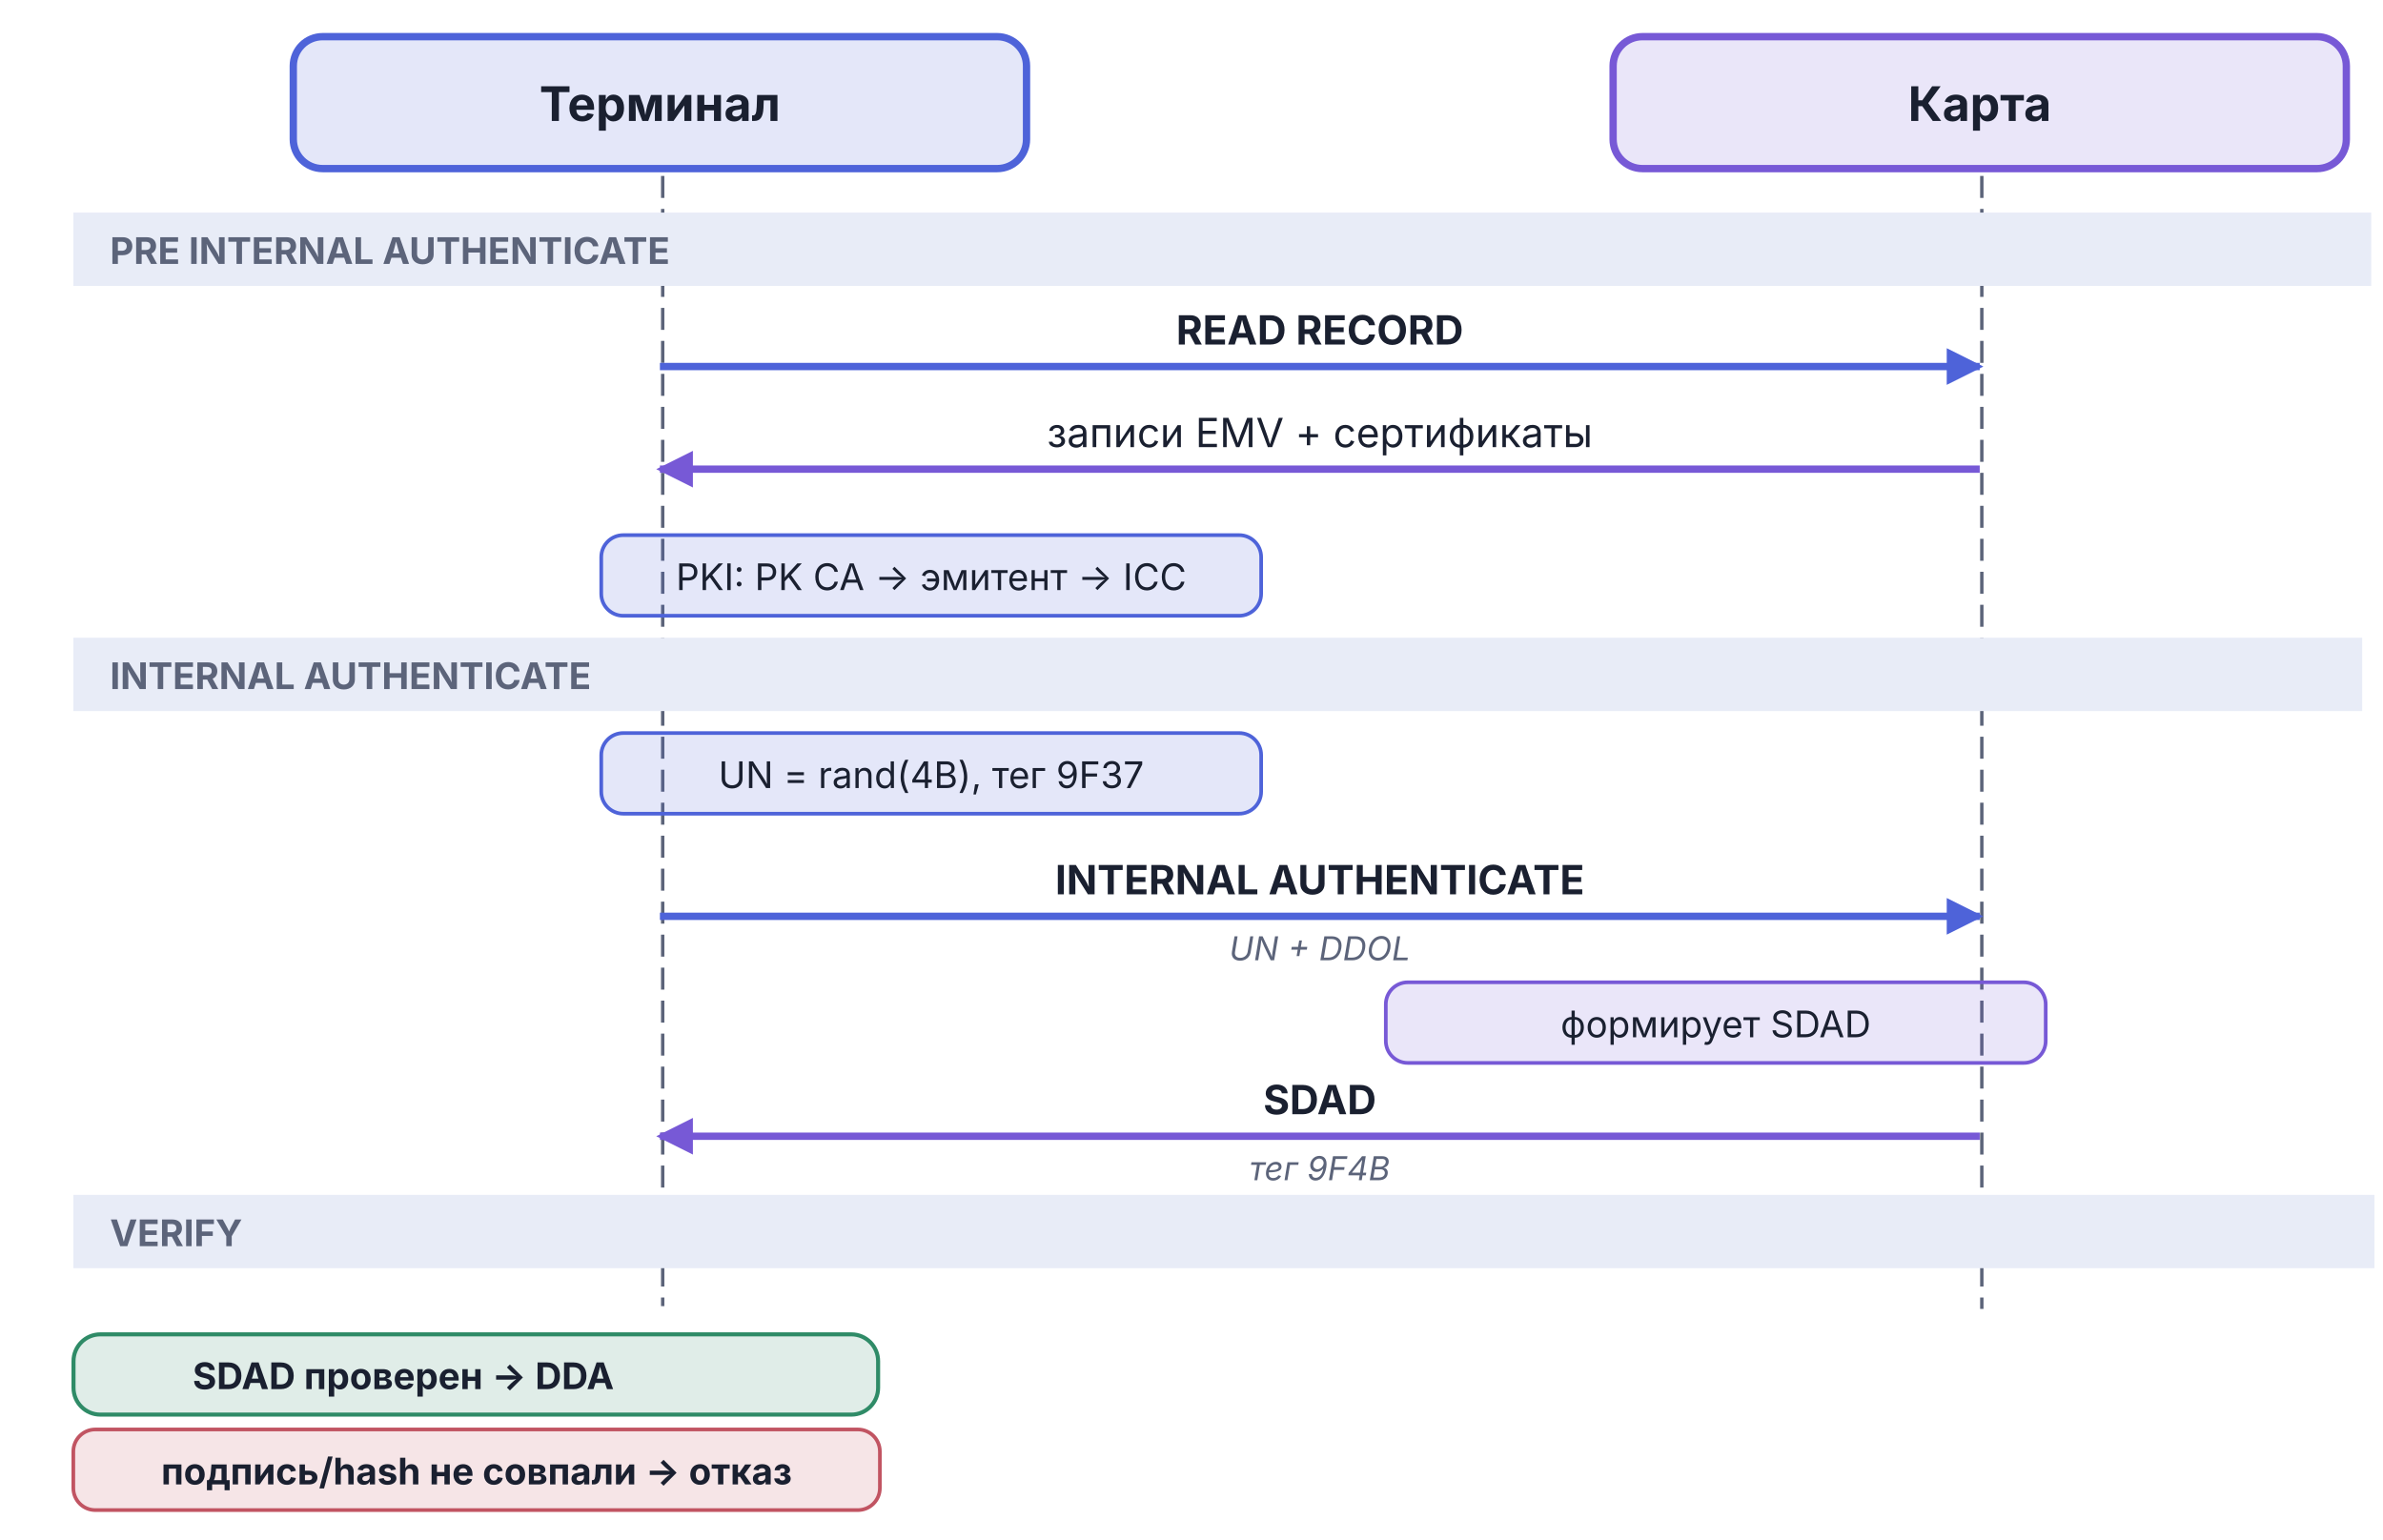
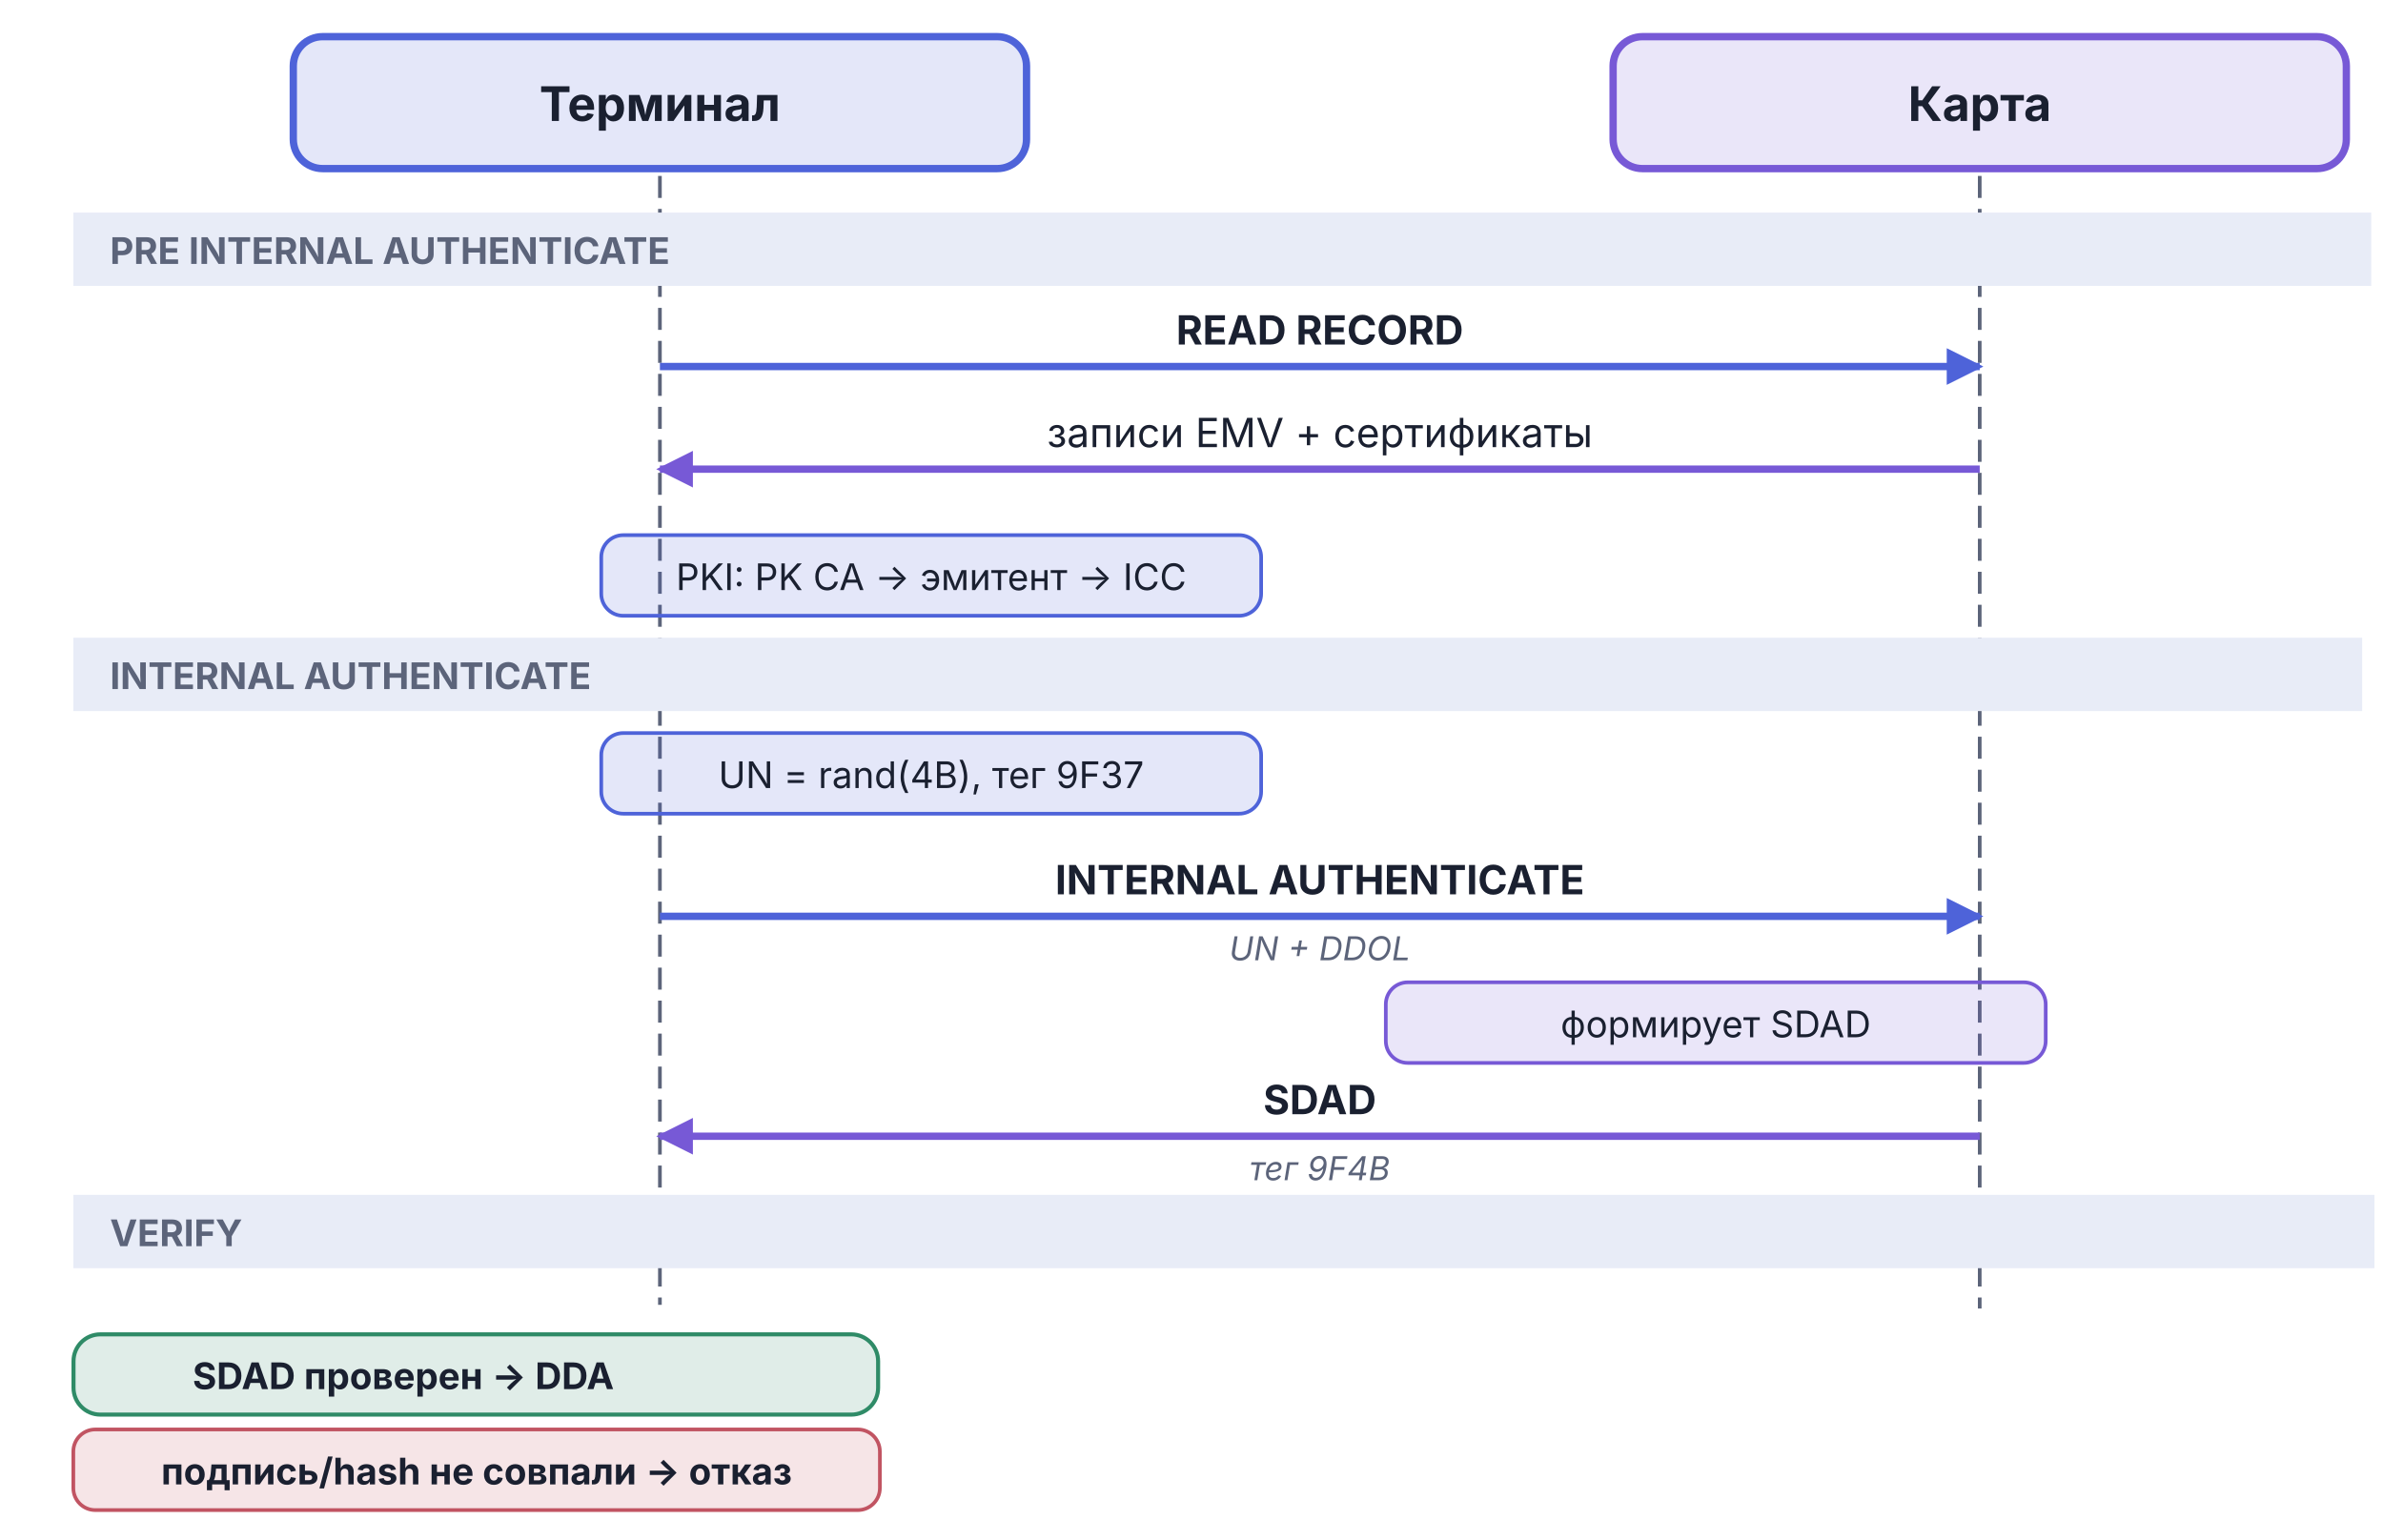
<svg xmlns="http://www.w3.org/2000/svg" viewBox="0 0 650 420" width="650" height="420" version="1.1" id="svg17">
  <defs id="defs2">
    <marker id="arr-AccentA" viewBox="0 0 10 10" refX="9" refY="5" markerWidth="5" markerHeight="5" orient="auto">
-       <path d="M 0,0 10,5 0,10 Z" fill="#4e63d9" id="path1" />
+       <path d="M 0,0 10,5 0,10 Z" fill="#4E63D9" id="path1" />
    </marker>
    <marker id="arr-AccentB" viewBox="0 0 10 10" refX="9" refY="5" markerWidth="5" markerHeight="5" orient="auto">
-       <path d="M 0,0 10,5 0,10 Z" fill="#7759d6" id="path2" />
+       <path d="M 0,0 10,5 0,10 Z" fill="#7759D6" id="path2" />
    </marker>
  </defs>
-   <rect x="80" y="10" width="200" height="36" rx="8" fill="#4e63d9" fill-opacity="0.15" stroke="#4e63d9" stroke-width="2" id="rect2" />
-   <text x="180" y="33" text-anchor="middle" font-family="Inter, '-apple-system', BlinkMacSystemFont, 'Helvetica Neue', Arial, sans-serif" font-size="13px" font-weight="bold" fill="#1a2030" id="text2">Терминал</text>
-   <rect x="440" y="10" width="200" height="36" rx="8" fill="#7759d6" fill-opacity="0.15" stroke="#7759d6" stroke-width="2" id="rect3" />
-   <text x="540" y="33" text-anchor="middle" font-family="Inter, '-apple-system', BlinkMacSystemFont, 'Helvetica Neue', Arial, sans-serif" font-size="13px" font-weight="bold" fill="#1a2030" id="text3">Карта</text>
-   <line x1="180.761" y1="48" x2="180.761" y2="356.353" stroke="#5c647a" stroke-width="0.923" stroke-dasharray="6, 3" id="line3" />
-   <line x1="540.571" y1="48" x2="540.571" y2="357.114" stroke="#5c647a" stroke-width="0.924" stroke-dasharray="6, 3" id="line4" />
-   <rect x="20" y="58" width="626.792" height="20" fill="#e8ecf7" id="rect4" style="stroke-width:0.96" />
-   <text x="30" y="72" text-anchor="start" font-family="Inter, '-apple-system', BlinkMacSystemFont, 'Helvetica Neue', Arial, sans-serif" font-size="10px" font-weight="bold" fill="#5c647a" id="text4">PRE INTERNAL AUTHENTICATE</text>
-   <line x1="180" y1="100" x2="540" y2="100" stroke="#4e63d9" stroke-width="2" marker-end="url(#arr-AccentA)" id="line5" />
-   <text x="360" y="94" text-anchor="middle" font-family="Inter, '-apple-system', BlinkMacSystemFont, 'Helvetica Neue', Arial, sans-serif" font-size="11px" font-weight="bold" fill="#1a2030" id="text5">READ RECORD</text>
-   <line x1="540" y1="128" x2="180" y2="128" stroke="#7759d6" stroke-width="2" marker-end="url(#arr-AccentB)" id="line6" />
-   <text x="360" y="122" text-anchor="middle" font-family="Inter, '-apple-system', BlinkMacSystemFont, 'Helvetica Neue', Arial, sans-serif" font-size="11px" fill="#1a2030" id="text6">записи EMV + сертификаты</text>
-   <rect x="164" y="146" width="180" height="22" rx="6" fill="#4e63d9" fill-opacity="0.15" stroke="#4e63d9" stroke-width="1" id="rect6" />
-   <text x="254" y="161" text-anchor="middle" font-family="Inter, '-apple-system', BlinkMacSystemFont, 'Helvetica Neue', Arial, sans-serif" font-size="10px" fill="#1a2030" id="text7">PKI: PK CA → эмитент → ICC</text>
-   <rect x="20" y="174" width="624.324" height="20" fill="#e8ecf7" id="rect7" style="stroke-width:0.958" />
-   <text x="30" y="188" text-anchor="start" font-family="Inter, '-apple-system', BlinkMacSystemFont, 'Helvetica Neue', Arial, sans-serif" font-size="10px" font-weight="bold" fill="#5c647a" id="text8">INTERNAL AUTHENTICATE</text>
-   <rect x="164" y="200" width="180" height="22" rx="6" fill="#4e63d9" fill-opacity="0.15" stroke="#4e63d9" stroke-width="1" id="rect8" />
-   <text x="254" y="215" text-anchor="middle" font-family="Inter, '-apple-system', BlinkMacSystemFont, 'Helvetica Neue', Arial, sans-serif" font-size="10px" fill="#1a2030" id="text9">UN = rand(4B), тег 9F37</text>
-   <line x1="180" y1="250" x2="540" y2="250" stroke="#4e63d9" stroke-width="2" marker-end="url(#arr-AccentA)" id="line9" />
-   <text x="360" y="244" text-anchor="middle" font-family="Inter, '-apple-system', BlinkMacSystemFont, 'Helvetica Neue', Arial, sans-serif" font-size="11px" font-weight="bold" fill="#1a2030" id="text10">INTERNAL AUTHENTICATE</text>
-   <text x="360" y="262" text-anchor="middle" font-family="Inter, '-apple-system', BlinkMacSystemFont, 'Helvetica Neue', Arial, sans-serif" font-size="9px" font-style="italic" fill="#5c647a" id="text11">UN + DDOL</text>
-   <rect x="378" y="268" width="180" height="22" rx="6" fill="#7759d6" fill-opacity="0.15" stroke="#7759d6" stroke-width="1" id="rect11" />
-   <text x="468" y="283" text-anchor="middle" font-family="Inter, '-apple-system', BlinkMacSystemFont, 'Helvetica Neue', Arial, sans-serif" font-size="10px" fill="#1a2030" id="text12">формирует SDAD</text>
-   <line x1="540" y1="310" x2="180" y2="310" stroke="#7759d6" stroke-width="2" marker-end="url(#arr-AccentB)" id="line12" />
-   <text x="360" y="304" text-anchor="middle" font-family="Inter, '-apple-system', BlinkMacSystemFont, 'Helvetica Neue', Arial, sans-serif" font-size="11px" font-weight="bold" fill="#1a2030" id="text13">SDAD</text>
-   <text x="360" y="322" text-anchor="middle" font-family="Inter, '-apple-system', BlinkMacSystemFont, 'Helvetica Neue', Arial, sans-serif" font-size="9px" font-style="italic" fill="#5c647a" id="text14">тег 9F4B</text>
-   <rect x="20" y="326" width="627.676" height="20" fill="#e8ecf7" id="rect14" style="stroke-width:0.961" />
-   <text x="30" y="340" text-anchor="start" font-family="Inter, '-apple-system', BlinkMacSystemFont, 'Helvetica Neue', Arial, sans-serif" font-size="10px" font-weight="bold" fill="#5c647a" id="text15">VERIFY</text>
-   <rect x="20.051" y="364.051" width="219.468" height="21.898" rx="7.316" fill="#2f8b67" fill-opacity="0.15" stroke="#2f8b67" stroke-width="1.102" id="rect15" />
-   <text x="110" y="379" text-anchor="middle" font-family="Inter, '-apple-system', BlinkMacSystemFont, 'Helvetica Neue', Arial, sans-serif" font-size="10px" font-weight="bold" fill="#1a2030" id="text16">SDAD проверен → DDA</text>
-   <rect x="20" y="390" width="220" height="22" rx="6" fill="#c15462" fill-opacity="0.15" stroke="#c15462" stroke-width="1" id="rect16" />
-   <text x="130" y="405" text-anchor="middle" font-family="Inter, '-apple-system', BlinkMacSystemFont, 'Helvetica Neue', Arial, sans-serif" font-size="10px" font-weight="bold" fill="#1a2030" id="text17">подпись/hash не совпали → отказ</text>
+   <rect x="80" y="10" width="200" height="36" rx="8" fill="#4E63D9" fill-opacity="0.15" stroke="#4E63D9" stroke-width="2" id="rect2" />
+   <text x="180" y="33" text-anchor="middle" font-family="Inter, '-apple-system', BlinkMacSystemFont, 'Helvetica Neue', Arial, sans-serif" font-size="13px" font-weight="bold" fill="#1A2030" id="text2">Терминал</text>
+   <rect x="440" y="10" width="200" height="36" rx="8" fill="#7759D6" fill-opacity="0.15" stroke="#7759D6" stroke-width="2" id="rect3" />
+   <text x="540" y="33" text-anchor="middle" font-family="Inter, '-apple-system', BlinkMacSystemFont, 'Helvetica Neue', Arial, sans-serif" font-size="13px" font-weight="bold" fill="#1A2030" id="text3">Карта</text>
+   <line x1="180" y1="48" x2="180" y2="356" stroke="#5C647A" stroke-width="1" stroke-dasharray="6,3" id="line3" />
+   <line x1="540" y1="48" x2="540" y2="357" stroke="#5C647A" stroke-width="1" stroke-dasharray="6,3" id="line4" />
+   <rect x="20" y="58" width="626.792" height="20" fill="#E8ECF7" id="rect4" />
+   <text x="30" y="72" text-anchor="start" font-family="Inter, '-apple-system', BlinkMacSystemFont, 'Helvetica Neue', Arial, sans-serif" font-size="10px" font-weight="bold" fill="#5C647A" id="text4">PRE INTERNAL AUTHENTICATE</text>
+   <line x1="180" y1="100" x2="540" y2="100" stroke="#4E63D9" stroke-width="2" marker-end="url(#arr-AccentA)" id="line5" />
+   <text x="360" y="94" text-anchor="middle" font-family="Inter, '-apple-system', BlinkMacSystemFont, 'Helvetica Neue', Arial, sans-serif" font-size="11px" font-weight="bold" fill="#1A2030" id="text5">READ RECORD</text>
+   <line x1="540" y1="128" x2="180" y2="128" stroke="#7759D6" stroke-width="2" marker-end="url(#arr-AccentB)" id="line6" />
+   <text x="360" y="122" text-anchor="middle" font-family="Inter, '-apple-system', BlinkMacSystemFont, 'Helvetica Neue', Arial, sans-serif" font-size="11px" fill="#1A2030" id="text6">записи EMV + сертификаты</text>
+   <rect x="164" y="146" width="180" height="22" rx="6" fill="#4E63D9" fill-opacity="0.15" stroke="#4E63D9" stroke-width="1" id="rect6" />
+   <text x="254" y="161" text-anchor="middle" font-family="Inter, '-apple-system', BlinkMacSystemFont, 'Helvetica Neue', Arial, sans-serif" font-size="10px" fill="#1A2030" id="text7">PKI: PK CA → эмитент → ICC</text>
+   <rect x="20" y="174" width="624.324" height="20" fill="#E8ECF7" id="rect7" />
+   <text x="30" y="188" text-anchor="start" font-family="Inter, '-apple-system', BlinkMacSystemFont, 'Helvetica Neue', Arial, sans-serif" font-size="10px" font-weight="bold" fill="#5C647A" id="text8">INTERNAL AUTHENTICATE</text>
+   <rect x="164" y="200" width="180" height="22" rx="6" fill="#4E63D9" fill-opacity="0.15" stroke="#4E63D9" stroke-width="1" id="rect8" />
+   <text x="254" y="215" text-anchor="middle" font-family="Inter, '-apple-system', BlinkMacSystemFont, 'Helvetica Neue', Arial, sans-serif" font-size="10px" fill="#1A2030" id="text9">UN = rand(4B), тег 9F37</text>
+   <line x1="180" y1="250" x2="540" y2="250" stroke="#4E63D9" stroke-width="2" marker-end="url(#arr-AccentA)" id="line9" />
+   <text x="360" y="244" text-anchor="middle" font-family="Inter, '-apple-system', BlinkMacSystemFont, 'Helvetica Neue', Arial, sans-serif" font-size="11px" font-weight="bold" fill="#1A2030" id="text10">INTERNAL AUTHENTICATE</text>
+   <text x="360" y="262" text-anchor="middle" font-family="Inter, '-apple-system', BlinkMacSystemFont, 'Helvetica Neue', Arial, sans-serif" font-size="9px" font-style="italic" fill="#5C647A" id="text11">UN + DDOL</text>
+   <rect x="378" y="268" width="180" height="22" rx="6" fill="#7759D6" fill-opacity="0.15" stroke="#7759D6" stroke-width="1" id="rect11" />
+   <text x="468" y="283" text-anchor="middle" font-family="Inter, '-apple-system', BlinkMacSystemFont, 'Helvetica Neue', Arial, sans-serif" font-size="10px" fill="#1A2030" id="text12">формирует SDAD</text>
+   <line x1="540" y1="310" x2="180" y2="310" stroke="#7759D6" stroke-width="2" marker-end="url(#arr-AccentB)" id="line12" />
+   <text x="360" y="304" text-anchor="middle" font-family="Inter, '-apple-system', BlinkMacSystemFont, 'Helvetica Neue', Arial, sans-serif" font-size="11px" font-weight="bold" fill="#1A2030" id="text13">SDAD</text>
+   <text x="360" y="322" text-anchor="middle" font-family="Inter, '-apple-system', BlinkMacSystemFont, 'Helvetica Neue', Arial, sans-serif" font-size="9px" font-style="italic" fill="#5C647A" id="text14">тег 9F4B</text>
+   <rect x="20" y="326" width="627.676" height="20" fill="#E8ECF7" id="rect14" />
+   <text x="30" y="340" text-anchor="start" font-family="Inter, '-apple-system', BlinkMacSystemFont, 'Helvetica Neue', Arial, sans-serif" font-size="10px" font-weight="bold" fill="#5C647A" id="text15">VERIFY</text>
+   <rect x="20.051" y="364.051" width="219.468" height="21.898" rx="7.316" fill="#2F8B67" fill-opacity="0.15" stroke="#2F8B67" stroke-width="1.102" id="rect15" />
+   <text x="110" y="379" text-anchor="middle" font-family="Inter, '-apple-system', BlinkMacSystemFont, 'Helvetica Neue', Arial, sans-serif" font-size="10px" font-weight="bold" fill="#1A2030" id="text16">SDAD проверен → DDA</text>
+   <rect x="20" y="390" width="220" height="22" rx="6" fill="#C15462" fill-opacity="0.15" stroke="#C15462" stroke-width="1" id="rect16" />
+   <text x="130" y="405" text-anchor="middle" font-family="Inter, '-apple-system', BlinkMacSystemFont, 'Helvetica Neue', Arial, sans-serif" font-size="10px" font-weight="bold" fill="#1A2030" id="text17">подпись/hash не совпали → отказ</text>
</svg>
